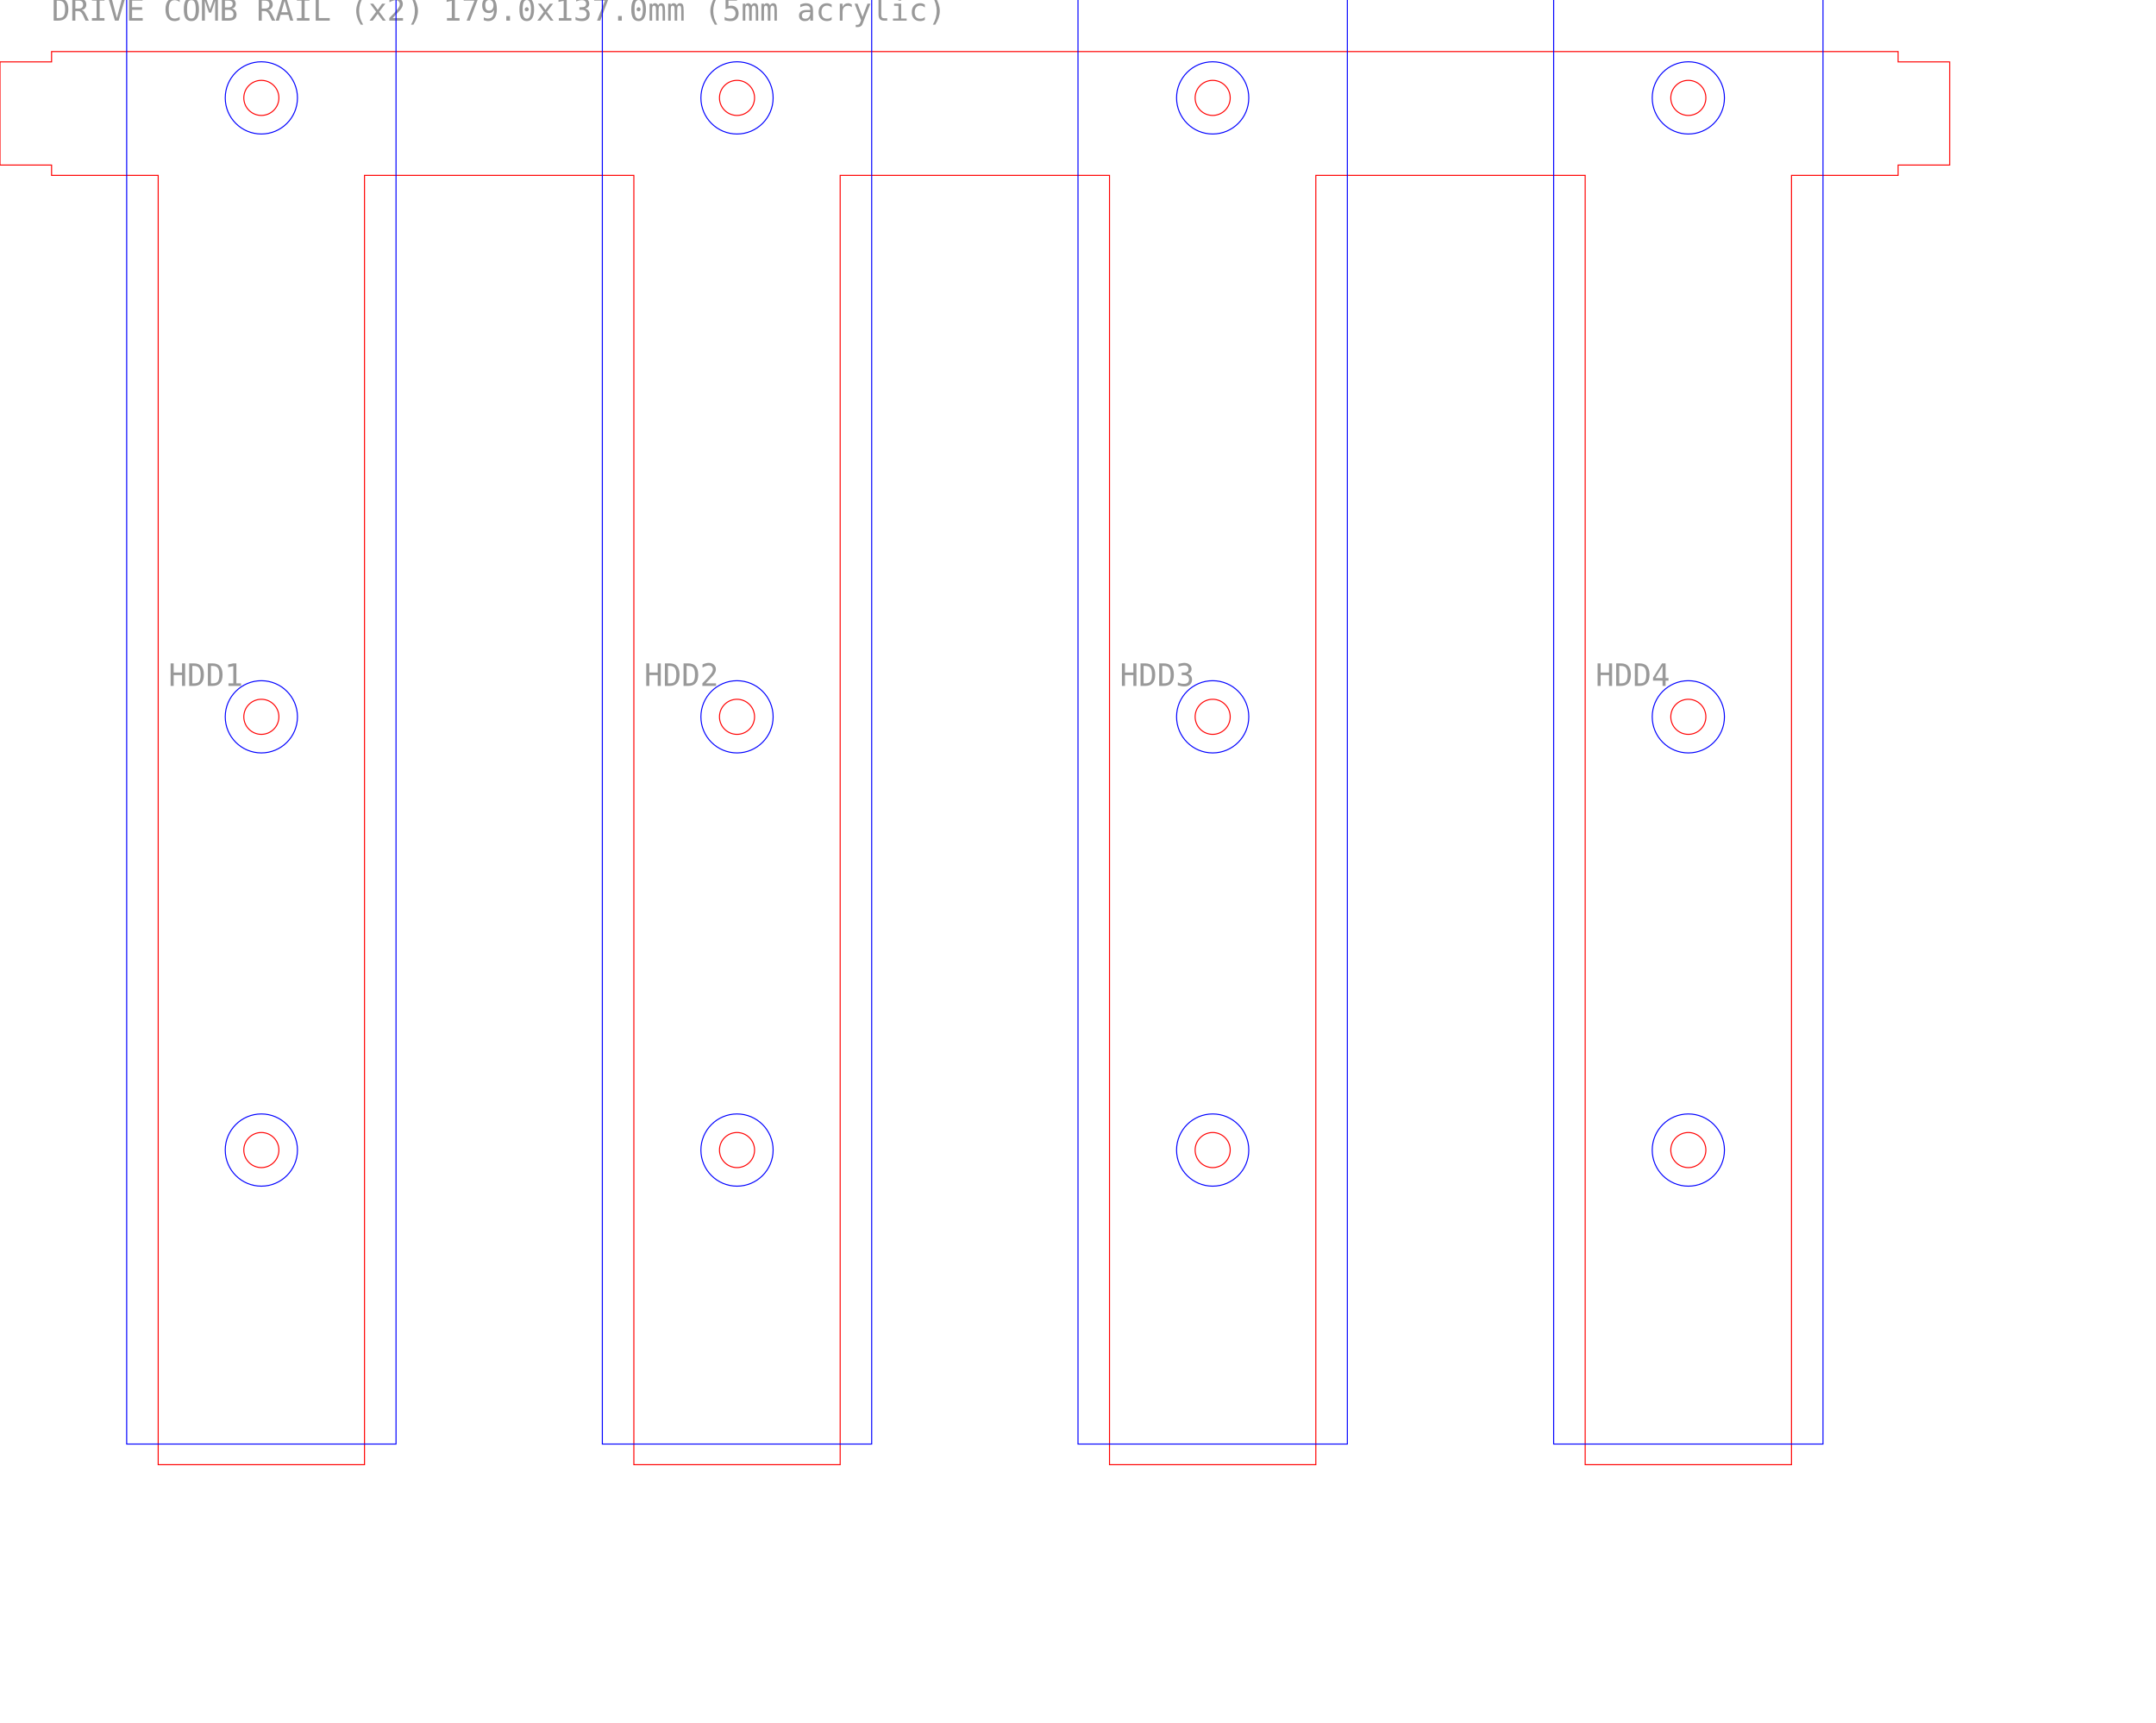
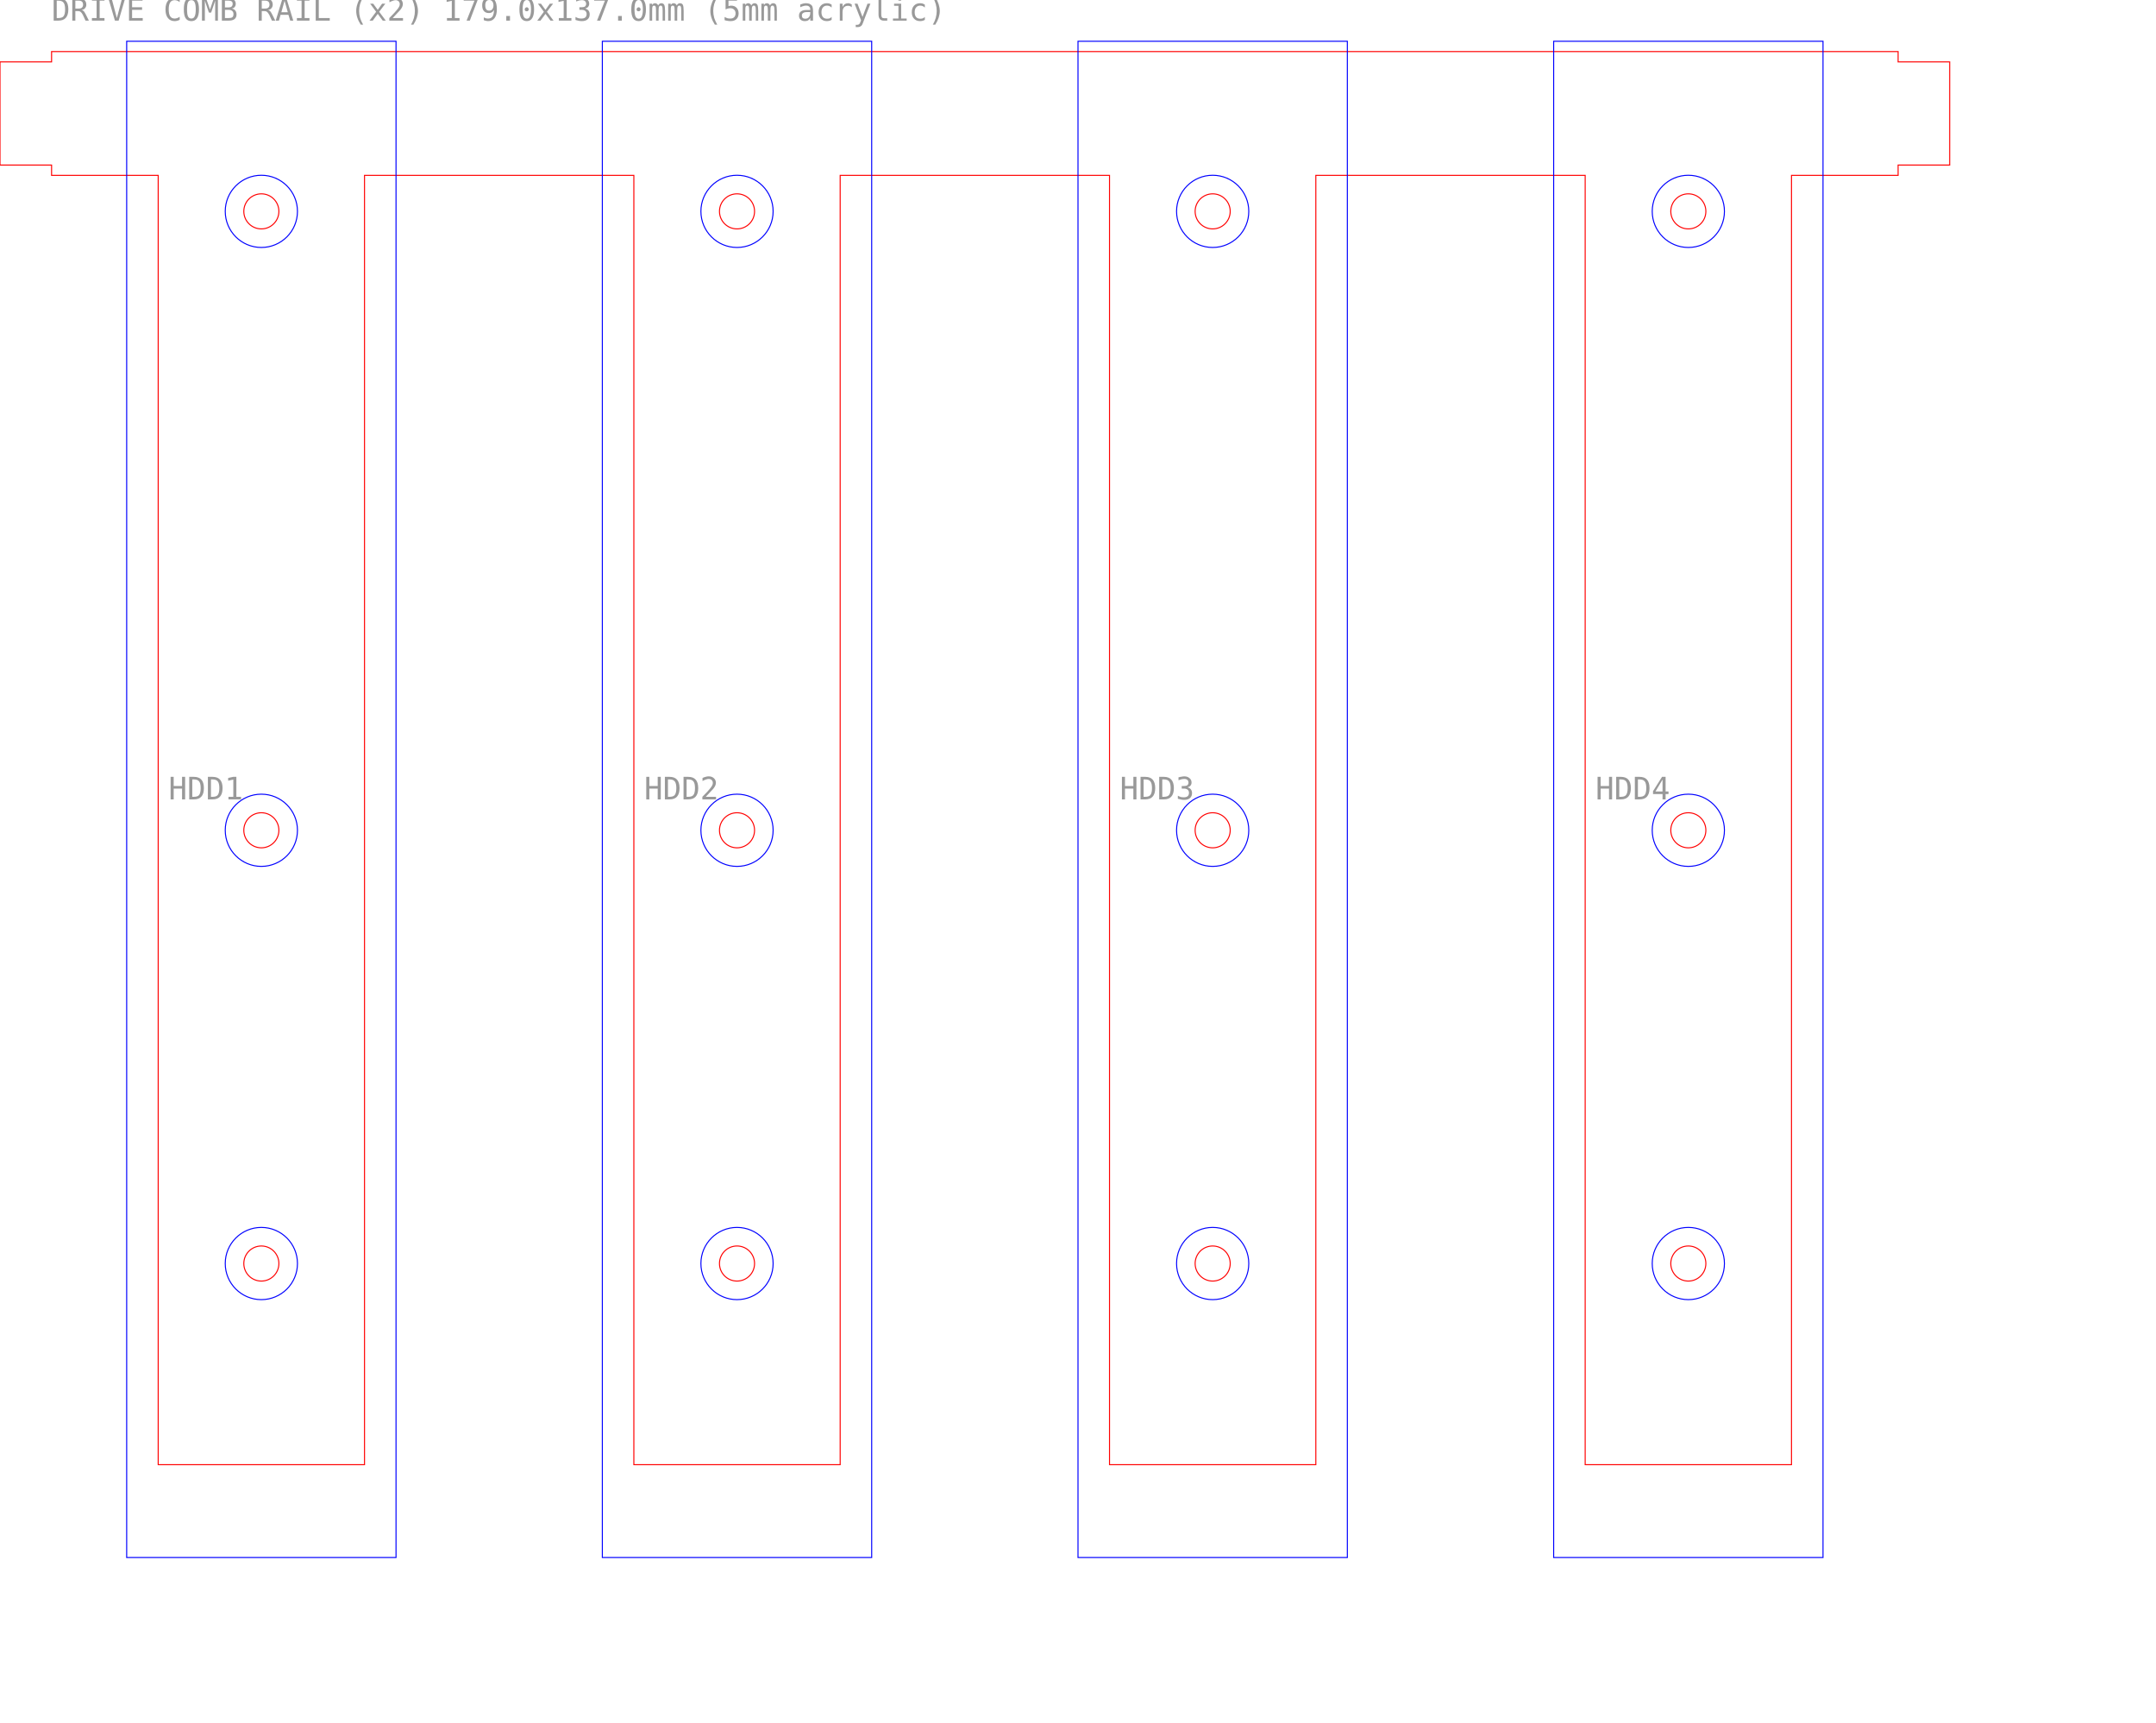
<svg xmlns="http://www.w3.org/2000/svg" width="209mm" height="166.99mm" viewBox="0 0 209 166.99">
  <text x="5" y="2" font-size="3" fill="#999" font-family="monospace">DRIVE COMB RAIL (x2) 179.0x137.0mm (5mm acrylic)</text>
  <path d="M 5,5 L 184,5 L 184,6 L 189,6 L 189,16 L 184,16 L 184,17 L 173.665,17 L 173.665,141.99 L 153.665,141.99 L 153.665,17 L 127.555,17 L 127.555,141.99 L 107.555,141.99 L 107.555,17 L 81.445,17 L 81.445,141.99 L 61.445,141.99 L 61.445,17 L 35.335,17 L 35.335,141.99 L 15.335,141.99 L 15.335,17 L 5,17 L 5,16 L 0,16 L 0,6 L 5,6 Z" fill="none" stroke="#ff0000" stroke-width="0.1" />
-   <circle cx="25.335" cy="111.49" r="1.7" fill="none" stroke="#ff0000" stroke-width="0.1" />
-   <circle cx="25.335" cy="111.49" r="3.5" fill="none" stroke="#0000ff" stroke-width="0.1" />
-   <circle cx="25.335" cy="69.49" r="1.7" fill="none" stroke="#ff0000" stroke-width="0.1" />
-   <circle cx="25.335" cy="69.49" r="3.5" fill="none" stroke="#0000ff" stroke-width="0.1" />
-   <circle cx="25.335" cy="9.49" r="1.7" fill="none" stroke="#ff0000" stroke-width="0.1" />
-   <circle cx="25.335" cy="9.49" r="3.5" fill="none" stroke="#0000ff" stroke-width="0.1" />
-   <circle cx="71.445" cy="111.49" r="1.7" fill="none" stroke="#ff0000" stroke-width="0.1" />
-   <circle cx="71.445" cy="111.49" r="3.5" fill="none" stroke="#0000ff" stroke-width="0.1" />
-   <circle cx="71.445" cy="69.49" r="1.7" fill="none" stroke="#ff0000" stroke-width="0.1" />
-   <circle cx="71.445" cy="69.49" r="3.5" fill="none" stroke="#0000ff" stroke-width="0.1" />
-   <circle cx="71.445" cy="9.49" r="1.7" fill="none" stroke="#ff0000" stroke-width="0.1" />
-   <circle cx="71.445" cy="9.49" r="3.5" fill="none" stroke="#0000ff" stroke-width="0.1" />
-   <circle cx="117.555" cy="111.49" r="1.7" fill="none" stroke="#ff0000" stroke-width="0.1" />
-   <circle cx="117.555" cy="111.49" r="3.5" fill="none" stroke="#0000ff" stroke-width="0.1" />
-   <circle cx="117.555" cy="69.49" r="1.7" fill="none" stroke="#ff0000" stroke-width="0.1" />
-   <circle cx="117.555" cy="69.49" r="3.5" fill="none" stroke="#0000ff" stroke-width="0.1" />
-   <circle cx="117.555" cy="9.49" r="1.7" fill="none" stroke="#ff0000" stroke-width="0.1" />
-   <circle cx="117.555" cy="9.49" r="3.5" fill="none" stroke="#0000ff" stroke-width="0.1" />
-   <circle cx="163.665" cy="111.49" r="1.7" fill="none" stroke="#ff0000" stroke-width="0.1" />
-   <circle cx="163.665" cy="111.49" r="3.5" fill="none" stroke="#0000ff" stroke-width="0.1" />
-   <circle cx="163.665" cy="69.49" r="1.7" fill="none" stroke="#ff0000" stroke-width="0.1" />
-   <circle cx="163.665" cy="69.49" r="3.5" fill="none" stroke="#0000ff" stroke-width="0.1" />
-   <circle cx="163.665" cy="9.49" r="1.7" fill="none" stroke="#ff0000" stroke-width="0.1" />
-   <circle cx="163.665" cy="9.49" r="3.5" fill="none" stroke="#0000ff" stroke-width="0.1" />
-   <rect x="12.28" y="-7" width="26.11" height="146.99" fill="none" stroke="#0000ff" stroke-width="0.1" />
-   <text x="16.335" y="66.495" font-size="3" fill="#999" font-family="monospace">HDD1</text>
-   <rect x="58.39" y="-7" width="26.11" height="146.99" fill="none" stroke="#0000ff" stroke-width="0.1" />
-   <text x="62.445" y="66.495" font-size="3" fill="#999" font-family="monospace">HDD2</text>
-   <rect x="104.5" y="-7" width="26.11" height="146.99" fill="none" stroke="#0000ff" stroke-width="0.1" />
-   <text x="108.555" y="66.495" font-size="3" fill="#999" font-family="monospace">HDD3</text>
-   <rect x="150.61" y="-7" width="26.11" height="146.99" fill="none" stroke="#0000ff" stroke-width="0.1" />
-   <text x="154.665" y="66.495" font-size="3" fill="#999" font-family="monospace">HDD4</text>
+   <circle cx="25.335" cy="122.49" r="1.7" fill="none" stroke="#ff0000" stroke-width="0.1" />
+   <circle cx="25.335" cy="122.49" r="3.5" fill="none" stroke="#0000ff" stroke-width="0.1" />
+   <circle cx="25.335" cy="80.49" r="1.7" fill="none" stroke="#ff0000" stroke-width="0.1" />
+   <circle cx="25.335" cy="80.49" r="3.5" fill="none" stroke="#0000ff" stroke-width="0.1" />
+   <circle cx="25.335" cy="20.49" r="1.7" fill="none" stroke="#ff0000" stroke-width="0.1" />
+   <circle cx="25.335" cy="20.49" r="3.5" fill="none" stroke="#0000ff" stroke-width="0.1" />
+   <circle cx="71.445" cy="122.49" r="1.7" fill="none" stroke="#ff0000" stroke-width="0.1" />
+   <circle cx="71.445" cy="122.49" r="3.5" fill="none" stroke="#0000ff" stroke-width="0.1" />
+   <circle cx="71.445" cy="80.49" r="1.7" fill="none" stroke="#ff0000" stroke-width="0.1" />
+   <circle cx="71.445" cy="80.49" r="3.5" fill="none" stroke="#0000ff" stroke-width="0.1" />
+   <circle cx="71.445" cy="20.49" r="1.7" fill="none" stroke="#ff0000" stroke-width="0.1" />
+   <circle cx="71.445" cy="20.49" r="3.5" fill="none" stroke="#0000ff" stroke-width="0.1" />
+   <circle cx="117.555" cy="122.49" r="1.7" fill="none" stroke="#ff0000" stroke-width="0.1" />
+   <circle cx="117.555" cy="122.49" r="3.5" fill="none" stroke="#0000ff" stroke-width="0.1" />
+   <circle cx="117.555" cy="80.49" r="1.7" fill="none" stroke="#ff0000" stroke-width="0.1" />
+   <circle cx="117.555" cy="80.49" r="3.5" fill="none" stroke="#0000ff" stroke-width="0.1" />
+   <circle cx="117.555" cy="20.49" r="1.7" fill="none" stroke="#ff0000" stroke-width="0.1" />
+   <circle cx="117.555" cy="20.49" r="3.5" fill="none" stroke="#0000ff" stroke-width="0.1" />
+   <circle cx="163.665" cy="122.49" r="1.7" fill="none" stroke="#ff0000" stroke-width="0.1" />
+   <circle cx="163.665" cy="122.49" r="3.5" fill="none" stroke="#0000ff" stroke-width="0.1" />
+   <circle cx="163.665" cy="80.49" r="1.7" fill="none" stroke="#ff0000" stroke-width="0.1" />
+   <circle cx="163.665" cy="80.49" r="3.5" fill="none" stroke="#0000ff" stroke-width="0.1" />
+   <circle cx="163.665" cy="20.49" r="1.7" fill="none" stroke="#ff0000" stroke-width="0.1" />
+   <circle cx="163.665" cy="20.49" r="3.5" fill="none" stroke="#0000ff" stroke-width="0.1" />
+   <rect x="12.28" y="4" width="26.11" height="146.99" fill="none" stroke="#0000ff" stroke-width="0.1" />
+   <text x="16.335" y="77.495" font-size="3" fill="#999" font-family="monospace">HDD1</text>
+   <rect x="58.39" y="4" width="26.11" height="146.99" fill="none" stroke="#0000ff" stroke-width="0.1" />
+   <text x="62.445" y="77.495" font-size="3" fill="#999" font-family="monospace">HDD2</text>
+   <rect x="104.5" y="4" width="26.11" height="146.99" fill="none" stroke="#0000ff" stroke-width="0.1" />
+   <text x="108.555" y="77.495" font-size="3" fill="#999" font-family="monospace">HDD3</text>
+   <rect x="150.61" y="4" width="26.11" height="146.99" fill="none" stroke="#0000ff" stroke-width="0.1" />
+   <text x="154.665" y="77.495" font-size="3" fill="#999" font-family="monospace">HDD4</text>
</svg>
